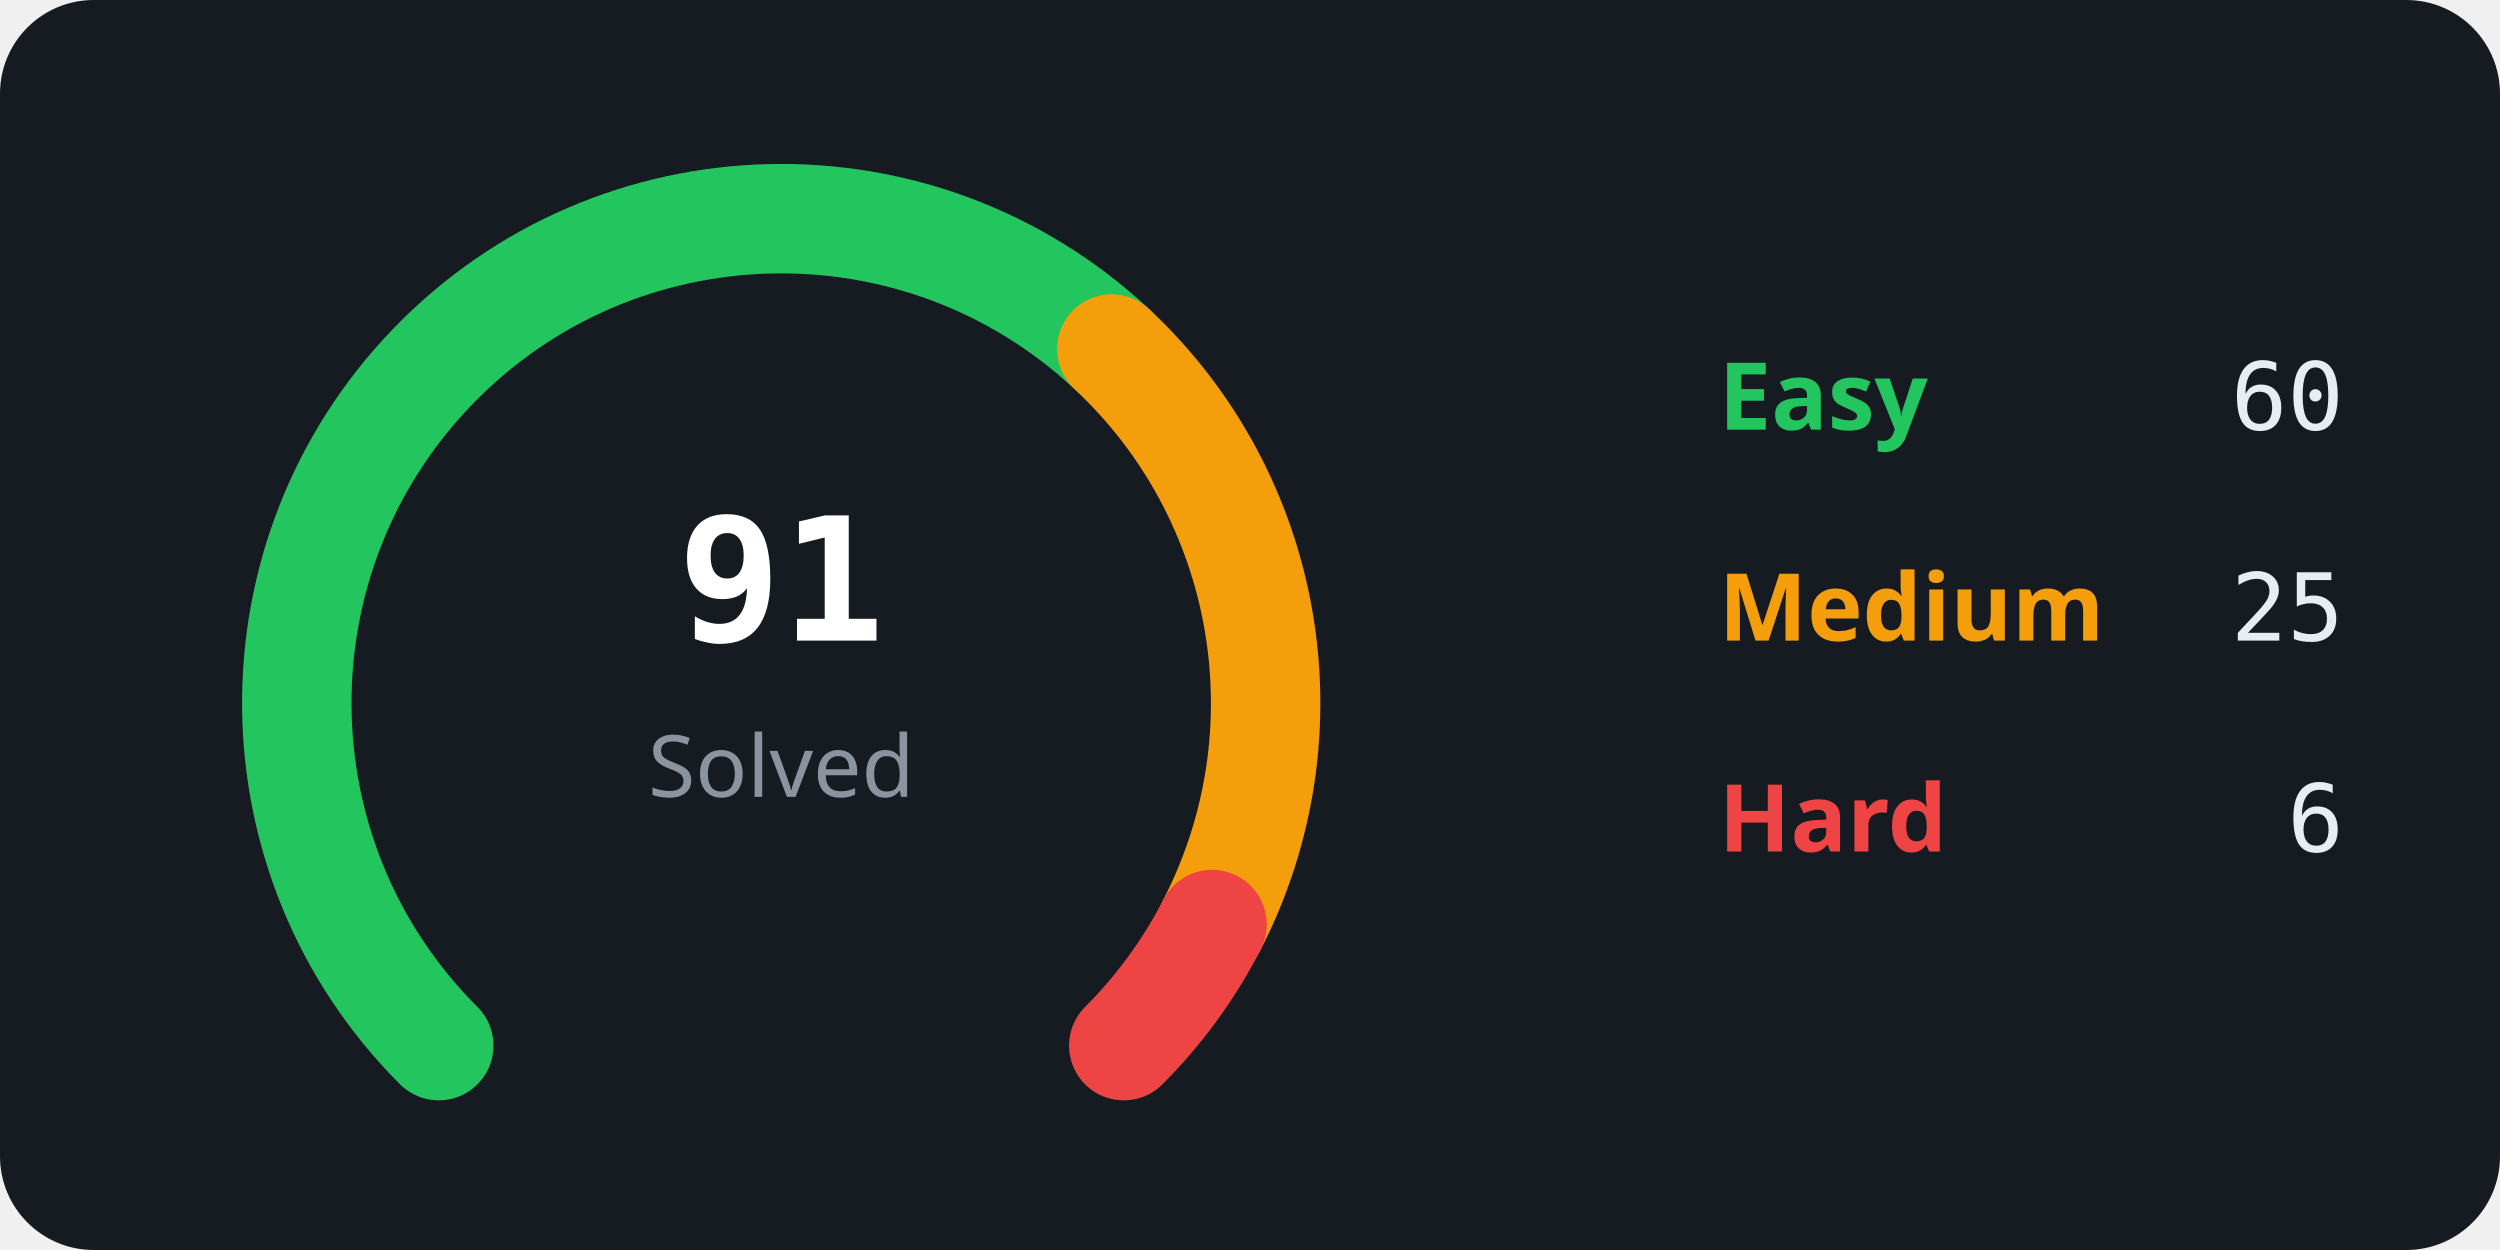
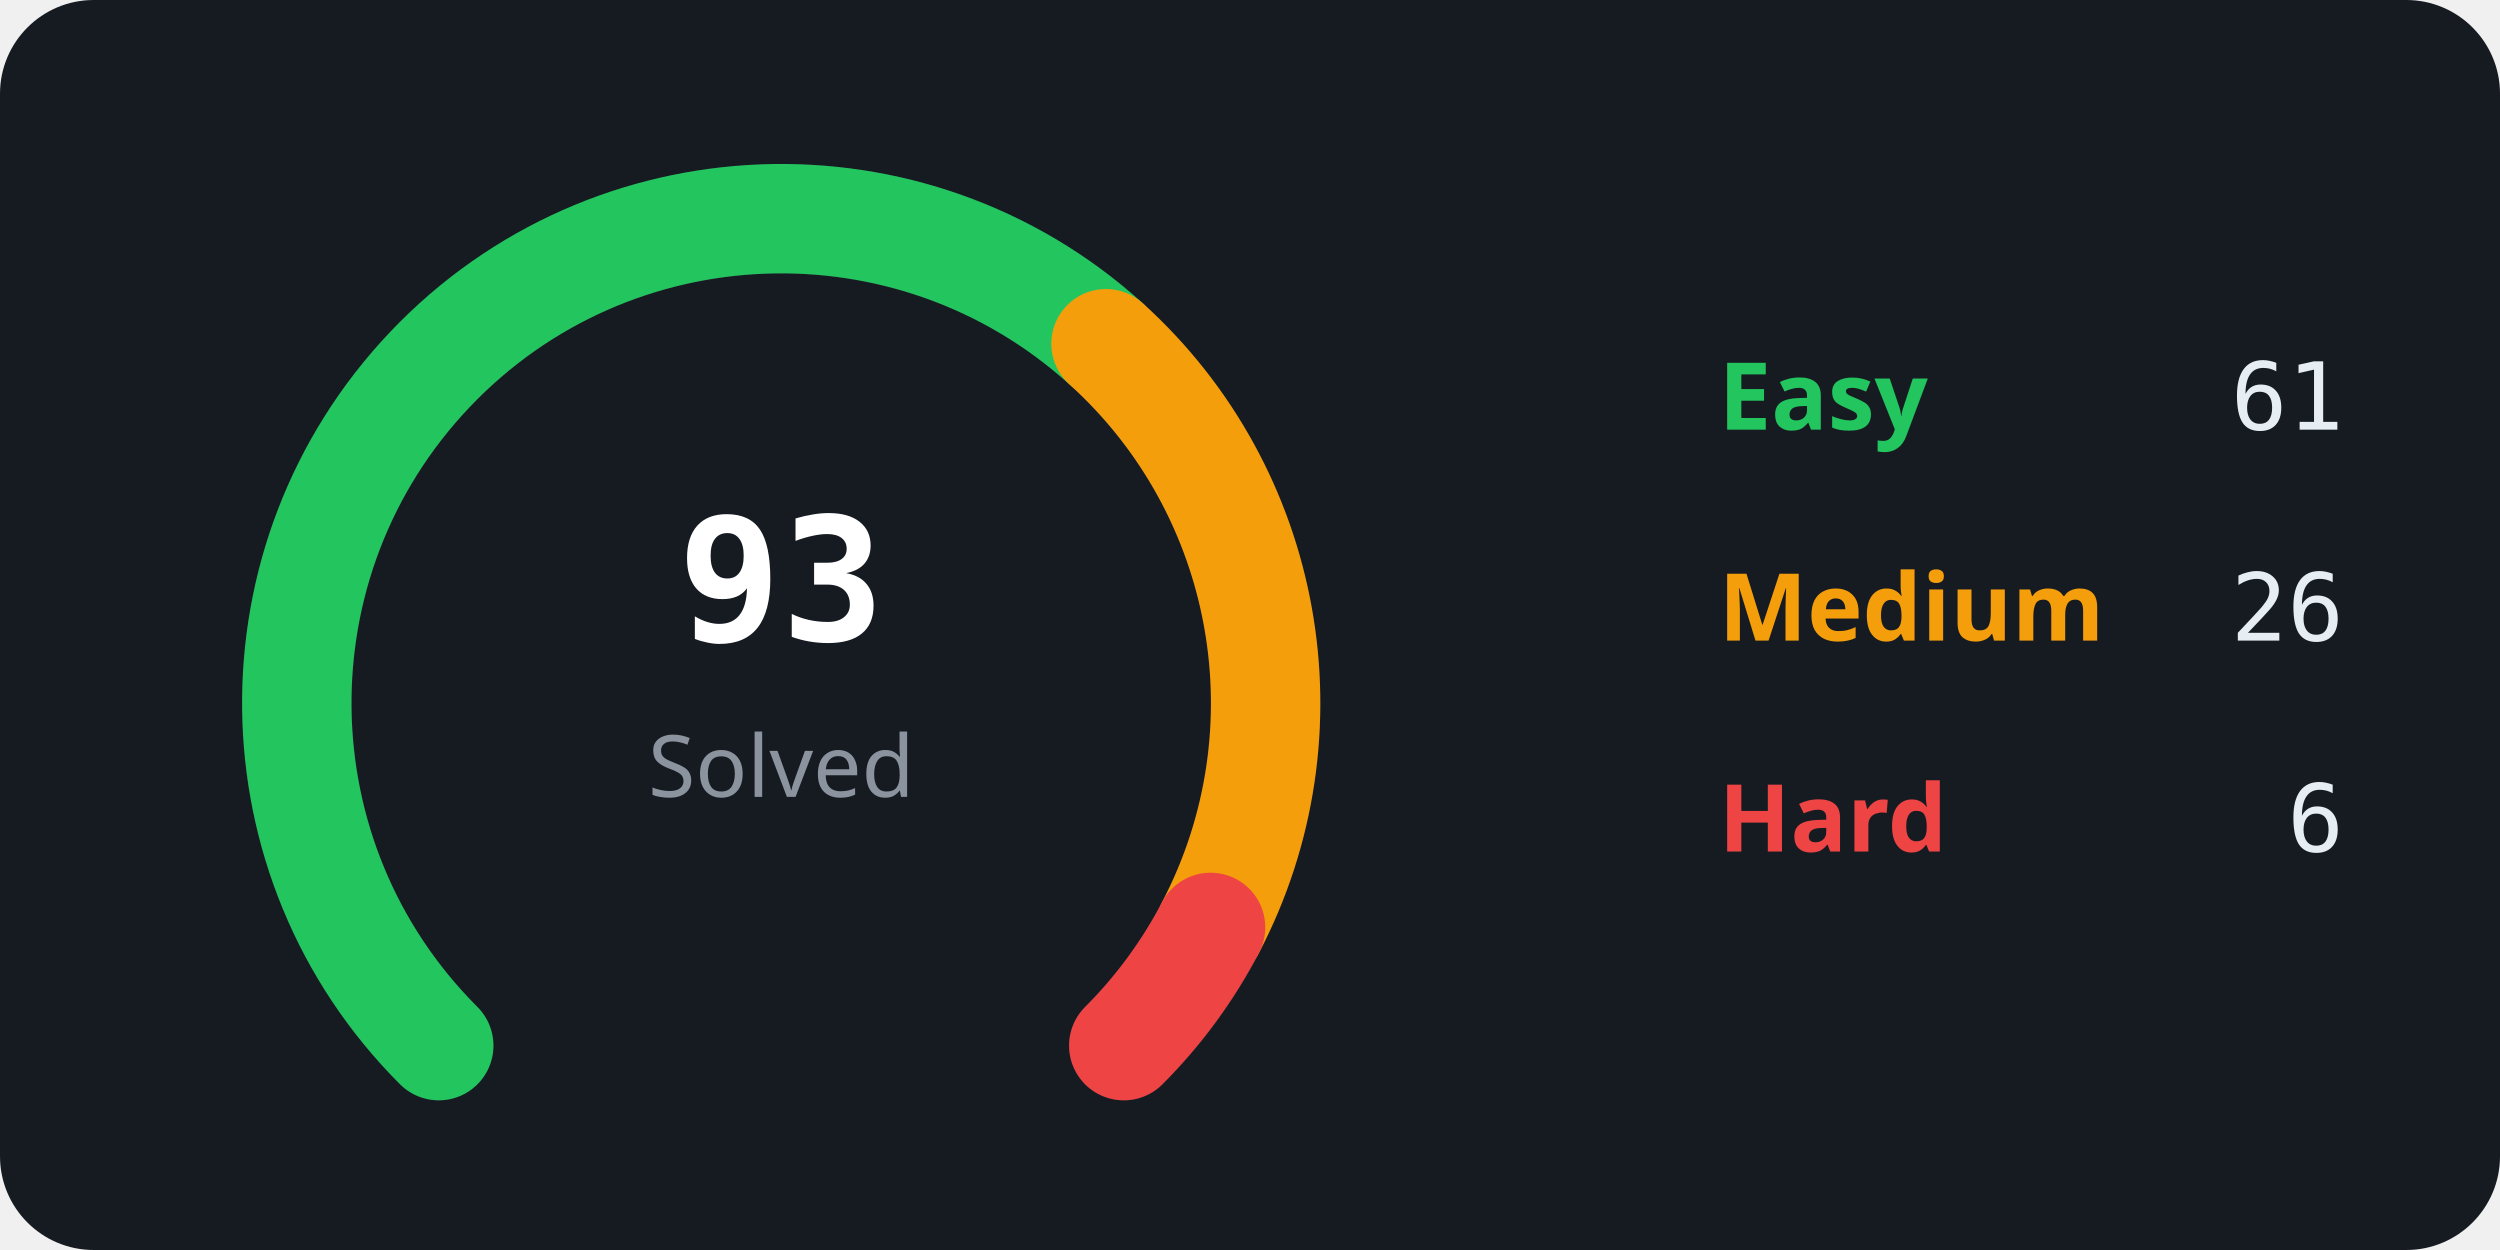
<svg xmlns="http://www.w3.org/2000/svg" width="320" height="160" viewBox="0 0 320 160">
  <rect width="320" height="160" rx="12" fill="#161b22" />
  <path d="M 56.159,133.841 A 62,62 0 1,1 143.841,133.841" stroke="#2d2d3d" stroke-width="14" fill="none" stroke-linecap="round" />
-   <path d="M 56.159,133.841 A 62,62 0 0,1 142.301,44.672" stroke="#22c55e" stroke-width="14" fill="none" stroke-linecap="round" />
-   <path d="M 142.301,44.672 A 62,62 0 0,1 155.145,118.338" stroke="#f59e0b" stroke-width="14" fill="none" stroke-linecap="round" />
-   <path d="M 155.145,118.338 A 62,62 0 0,1 143.841,133.841" stroke="#ef4444" stroke-width="14" fill="none" stroke-linecap="round" />
-   <text x="100" y="82" text-anchor="middle" fill="white" font-size="22" font-weight="bold" font-family="monospace">91</text>
+   <path d="M 56.159,133.841 A 62,62 0 0,1 141.564,43.995" stroke="#22c55e" stroke-width="14" fill="none" stroke-linecap="round" />
+   <path d="M 141.564,43.995 A 62,62 0 0,1 154.954,118.706" stroke="#f59e0b" stroke-width="14" fill="none" stroke-linecap="round" />
+   <path d="M 154.954,118.706 A 62,62 0 0,1 143.841,133.841" stroke="#ef4444" stroke-width="14" fill="none" stroke-linecap="round" />
+   <text x="100" y="82" text-anchor="middle" fill="white" font-size="22" font-weight="bold" font-family="monospace">93</text>
  <text x="100" y="102" text-anchor="middle" fill="#8b949e" font-size="11" font-family="sans-serif">Solved</text>
  <text x="220" y="55" fill="#22c55e" font-size="12" font-weight="bold" font-family="sans-serif">Easy</text>
-   <text x="300" y="55" fill="#e6edf3" font-size="12" font-family="monospace" text-anchor="end">60</text>
+   <text x="300" y="55" fill="#e6edf3" font-size="12" font-family="monospace" text-anchor="end">61</text>
  <text x="220" y="82" fill="#f59e0b" font-size="12" font-weight="bold" font-family="sans-serif">Medium</text>
-   <text x="300" y="82" fill="#e6edf3" font-size="12" font-family="monospace" text-anchor="end">25</text>
+   <text x="300" y="82" fill="#e6edf3" font-size="12" font-family="monospace" text-anchor="end">26</text>
  <text x="220" y="109" fill="#ef4444" font-size="12" font-weight="bold" font-family="sans-serif">Hard</text>
  <text x="300" y="109" fill="#e6edf3" font-size="12" font-family="monospace" text-anchor="end">6</text>
</svg>
